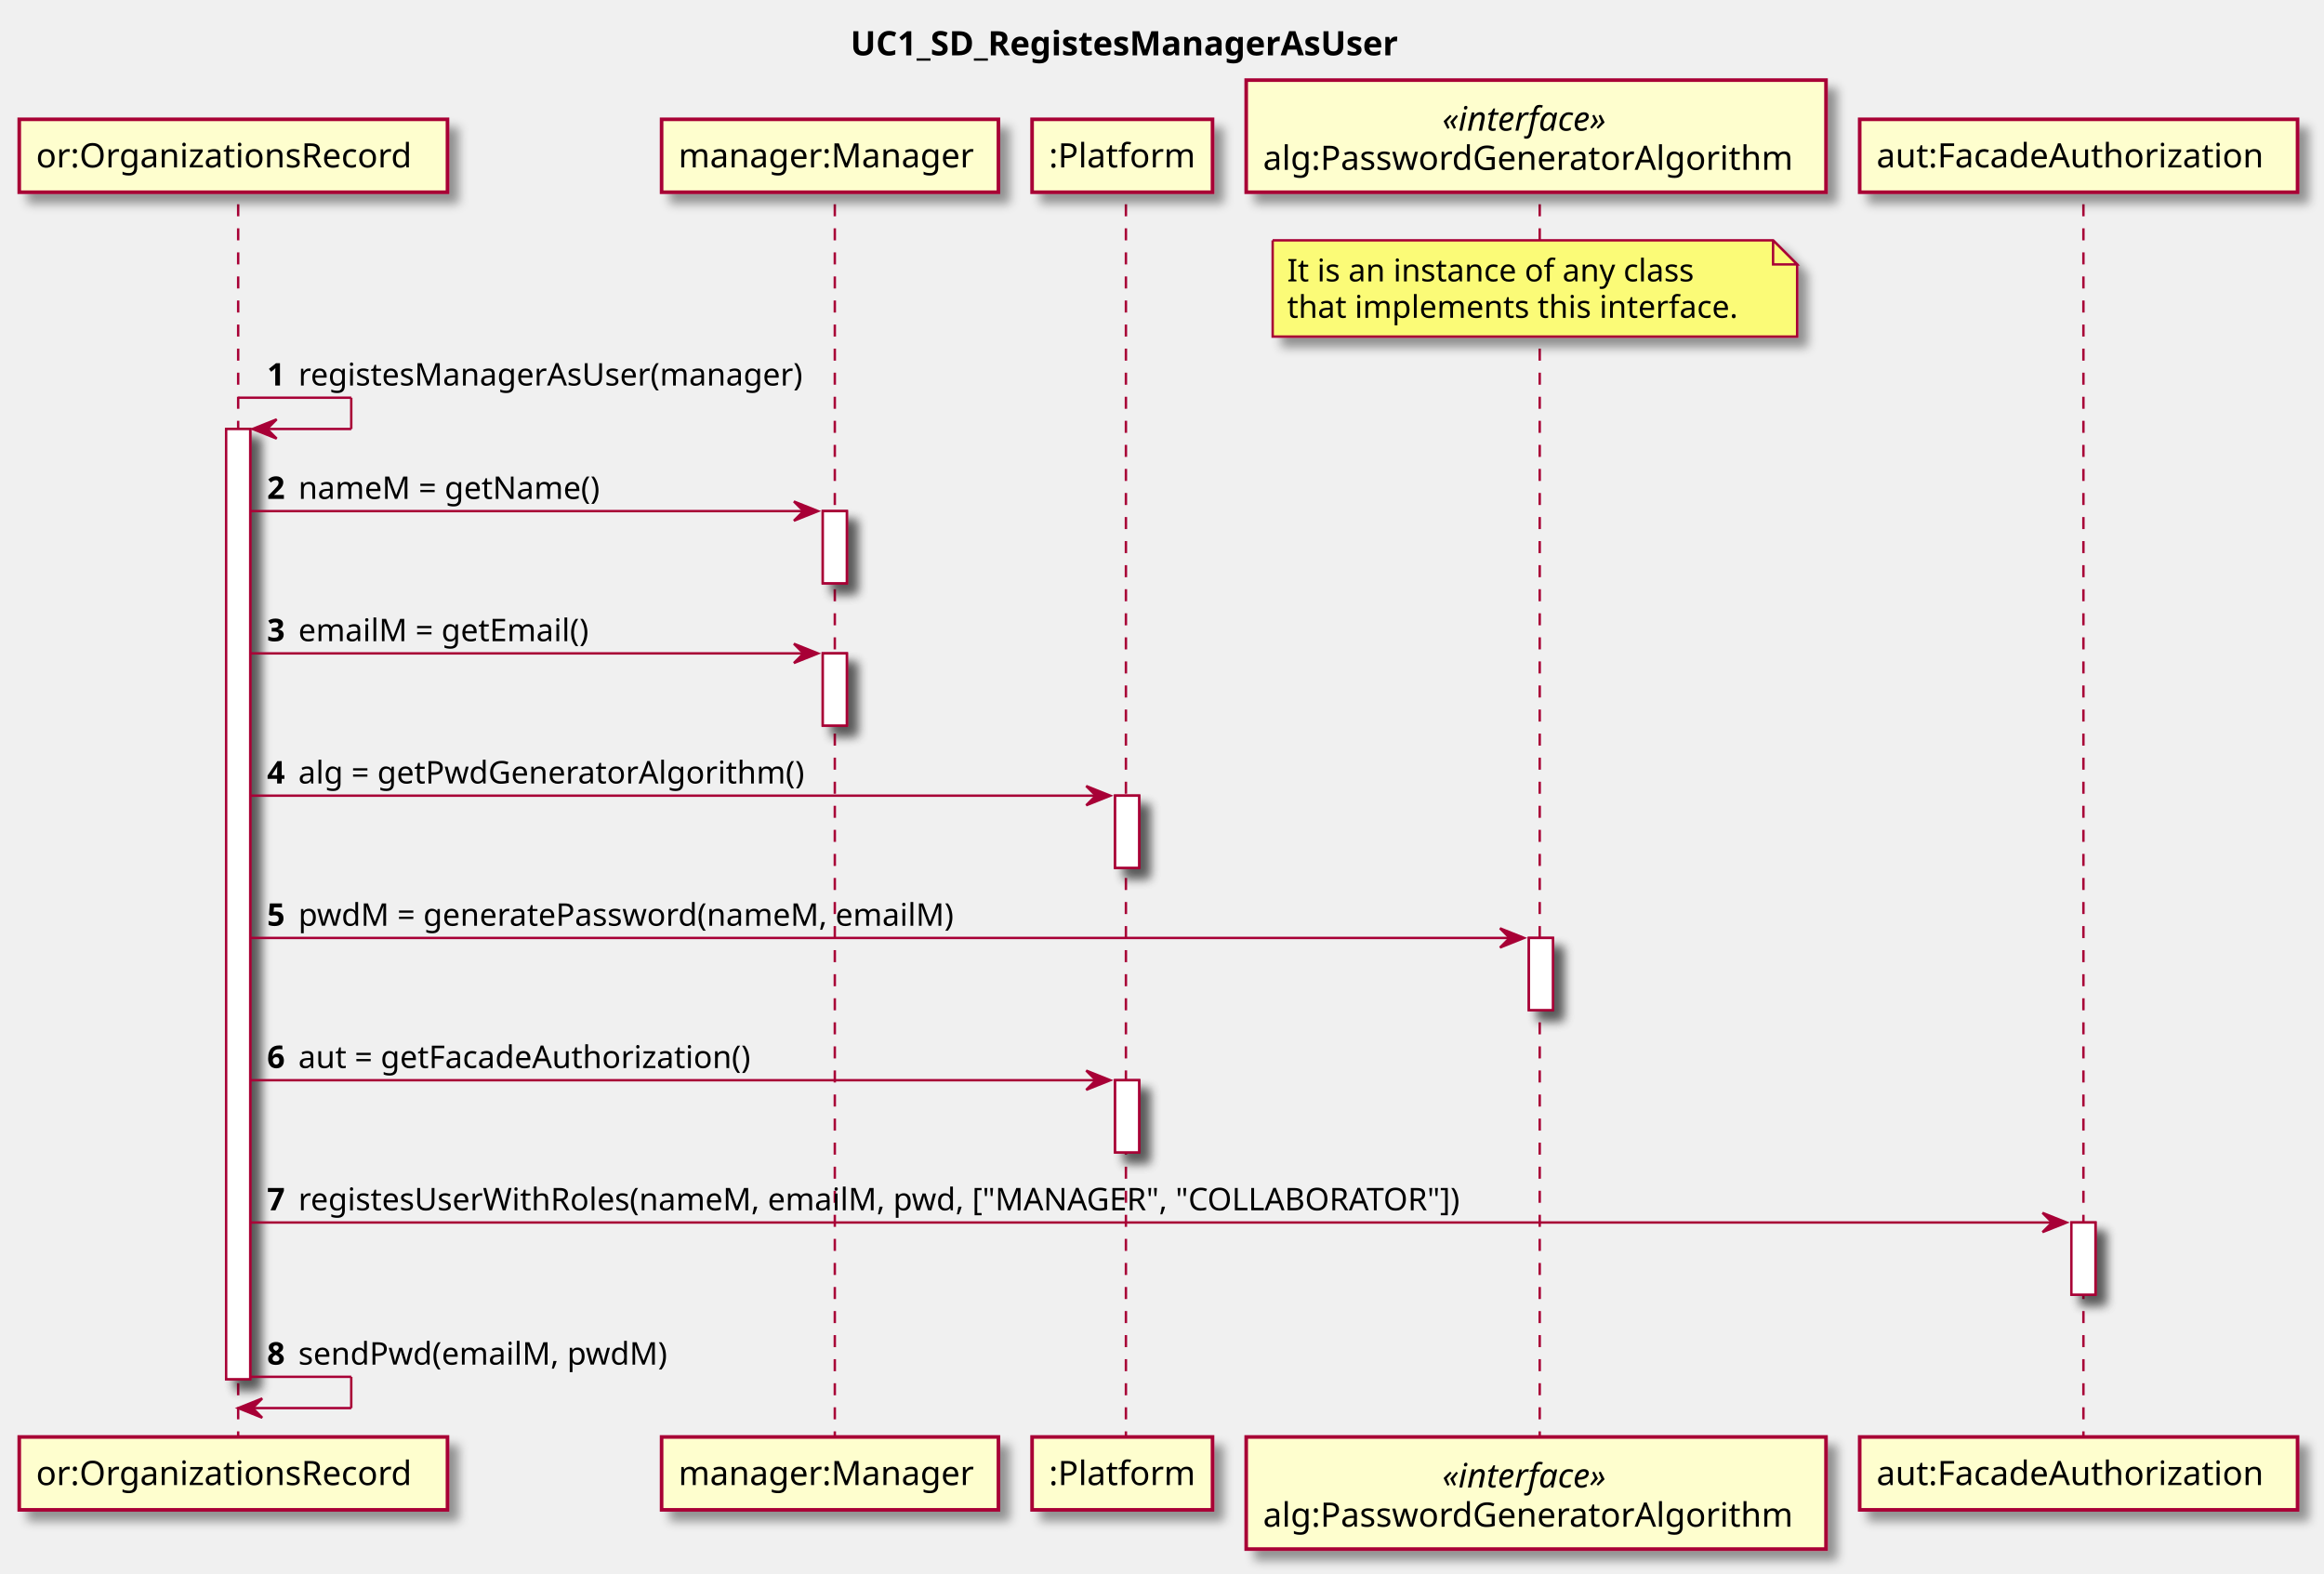
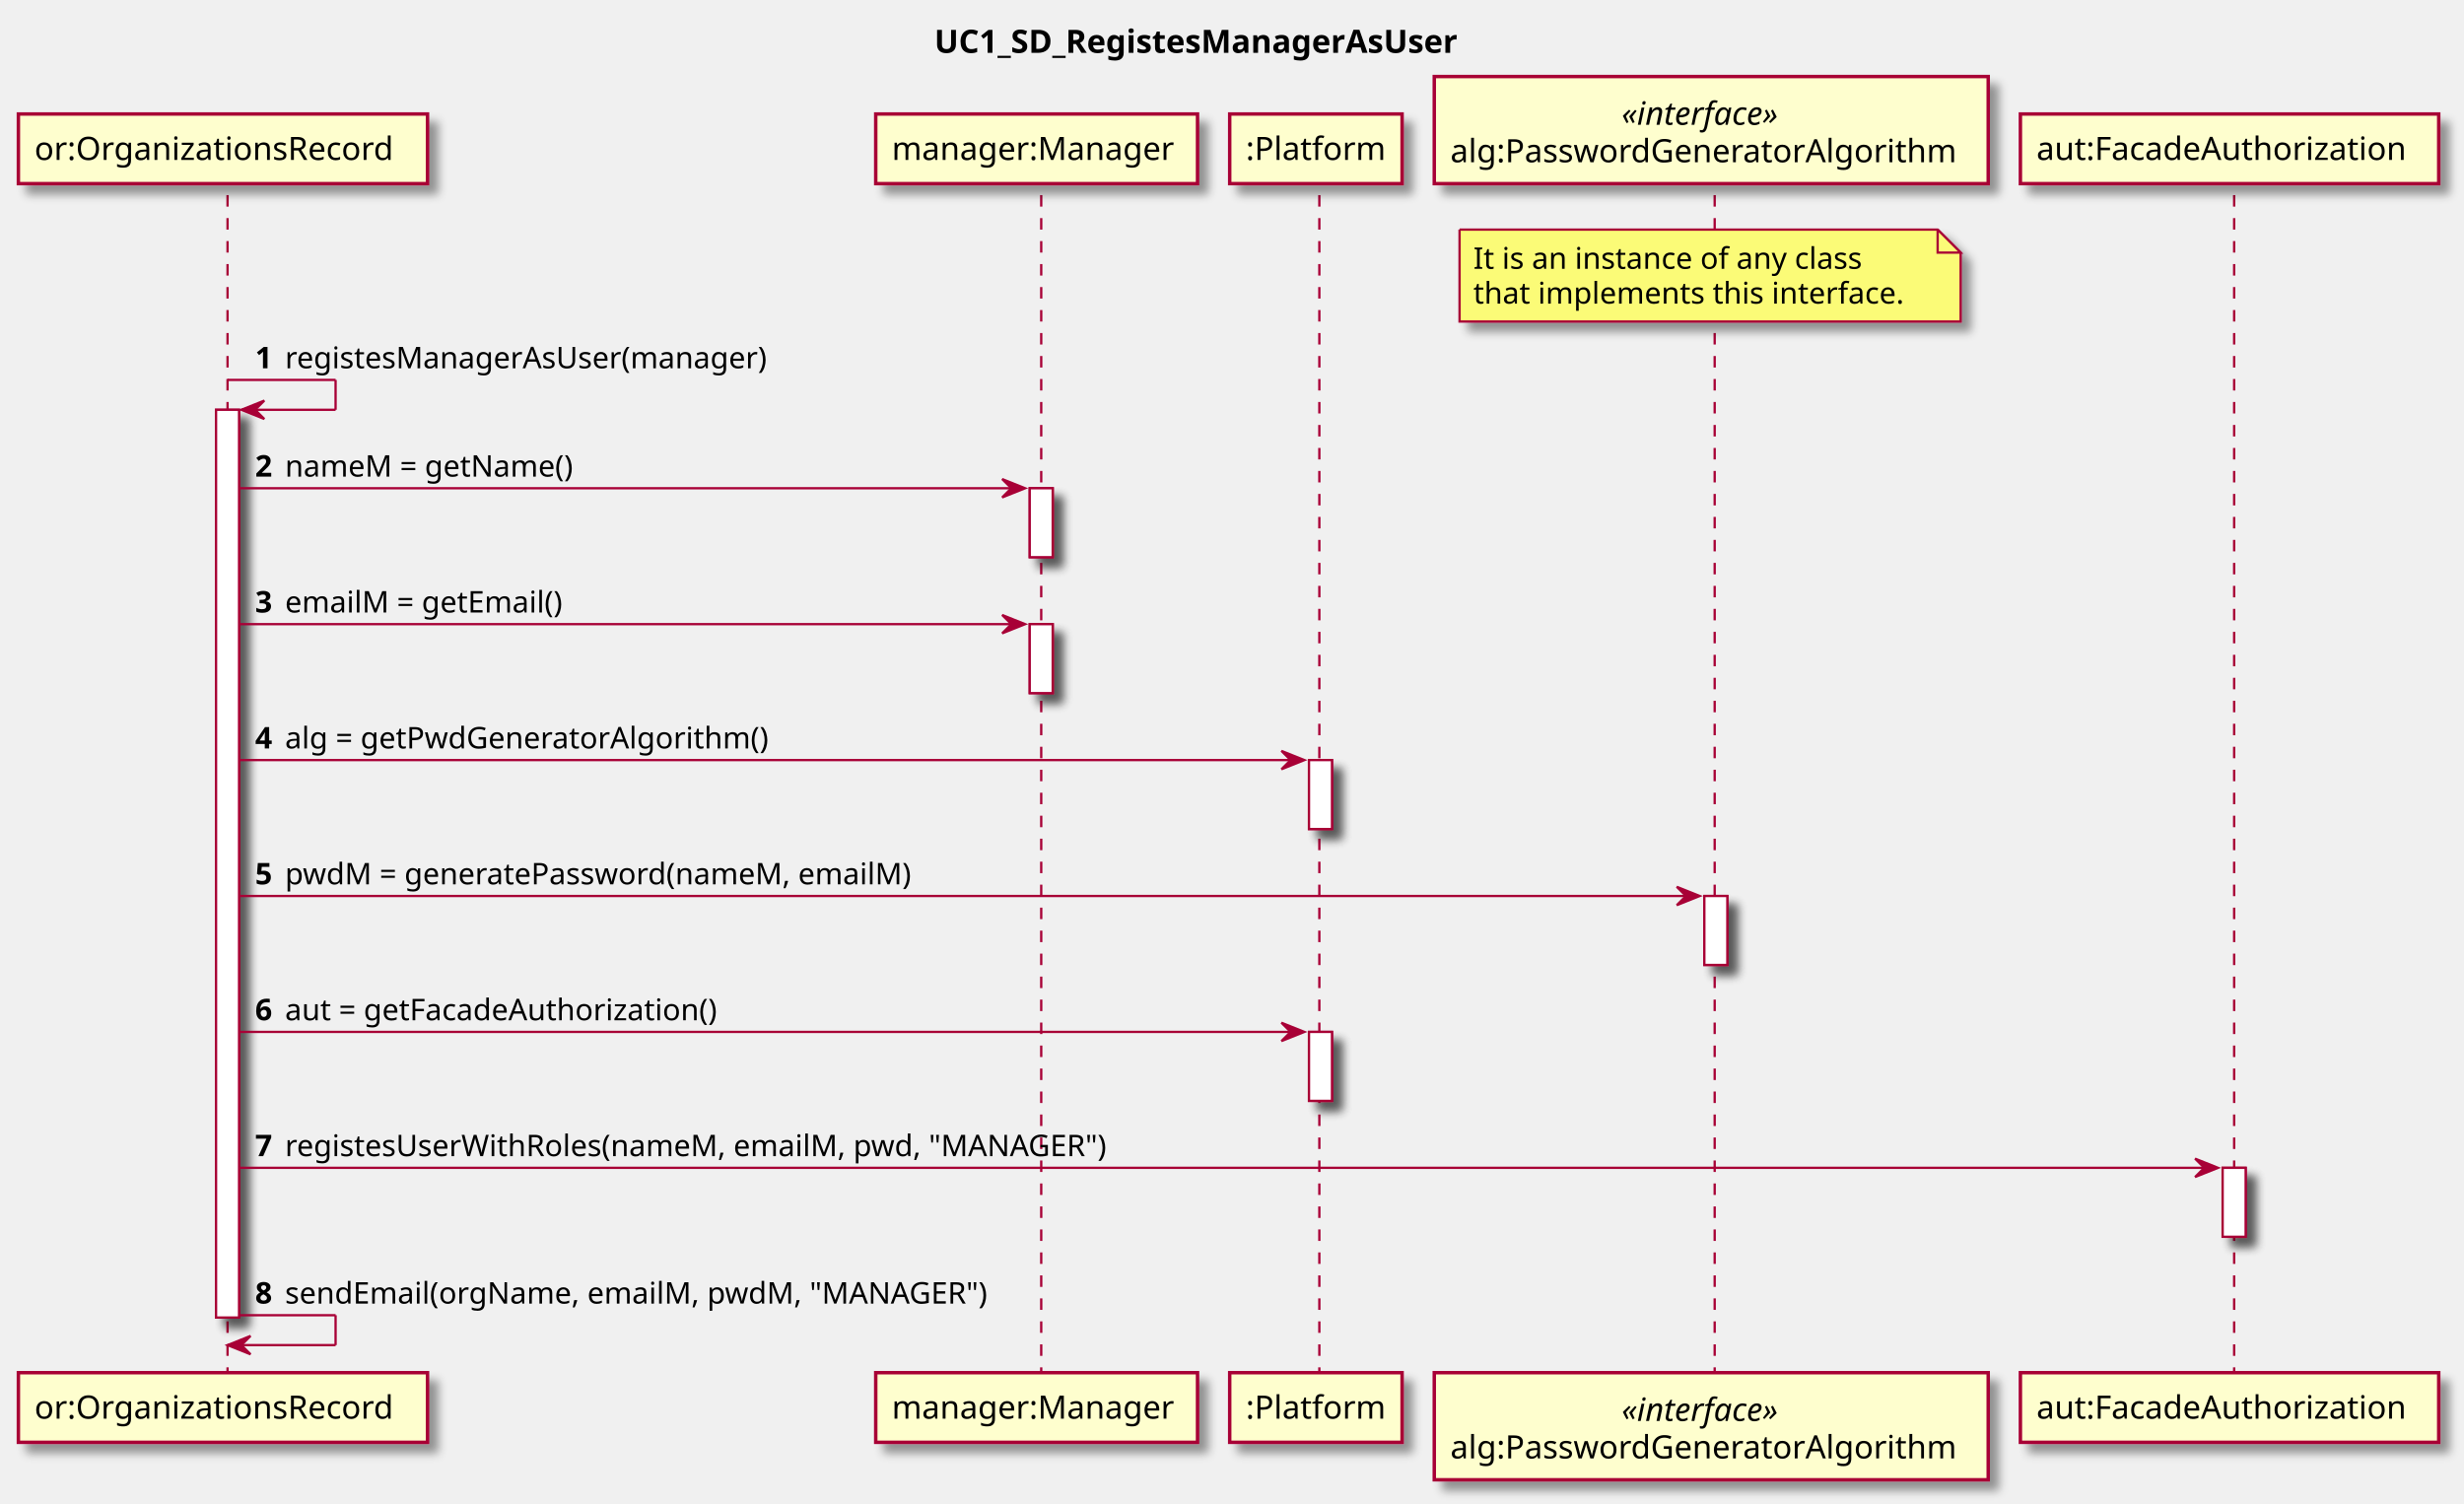
- <svg xmlns="http://www.w3.org/2000/svg" contentScriptType="application/ecmascript" contentStyleType="text/css" height="654px" preserveAspectRatio="none" style="width:966px;height:654px;" version="1.1" viewBox="0 0 966 654" width="966px" zoomAndPan="magnify">
+ <svg xmlns="http://www.w3.org/2000/svg" contentScriptType="application/ecmascript" contentStyleType="text/css" height="654px" preserveAspectRatio="none" style="width:1072px;height:654px;" version="1.1" viewBox="0 0 1072 654" width="1072px" zoomAndPan="magnify">
  <defs>
-     <filter height="300%" id="f1q0fcte62xprl" width="300%" x="-1" y="-1">
+     <filter height="300%" id="f8xkcznm8d4ik" width="300%" x="-1" y="-1">
      <feGaussianBlur result="blurOut" stdDeviation="2.0" />
      <feColorMatrix in="blurOut" result="blurOut2" type="matrix" values="0 0 0 0 0 0 0 0 0 0 0 0 0 0 0 0 0 0 .4 0" />
      <feOffset dx="4.0" dy="4.0" in="blurOut2" result="blurOut3" />
      <feBlend in="SourceGraphic" in2="blurOut3" mode="normal" />
    </filter>
  </defs>
  <g>
-     <text fill="#000000" font-family="sans-serif" font-size="14" font-weight="bold" lengthAdjust="spacingAndGlyphs" textLength="260" x="353.5" y="22.995">UC1_SD_RegistesManagerAsUser</text>
-     <rect fill="#FFFFFF" filter="url(#f1q0fcte62xprl)" height="394.93" style="stroke: #A80036; stroke-width: 1.0;" width="10" x="94" y="178.289" />
-     <rect fill="#FFFFFF" filter="url(#f1q0fcte62xprl)" height="30" style="stroke: #A80036; stroke-width: 1.0;" width="10" x="342" y="212.422" />
-     <rect fill="#FFFFFF" filter="url(#f1q0fcte62xprl)" height="30" style="stroke: #A80036; stroke-width: 1.0;" width="10" x="342" y="271.555" />
-     <rect fill="#FFFFFF" filter="url(#f1q0fcte62xprl)" height="30" style="stroke: #A80036; stroke-width: 1.0;" width="10" x="463.5" y="330.688" />
-     <rect fill="#FFFFFF" filter="url(#f1q0fcte62xprl)" height="30" style="stroke: #A80036; stroke-width: 1.0;" width="10" x="463.5" y="448.953" />
-     <rect fill="#FFFFFF" filter="url(#f1q0fcte62xprl)" height="30" style="stroke: #A80036; stroke-width: 1.0;" width="10" x="635.5" y="389.82" />
-     <rect fill="#FFFFFF" filter="url(#f1q0fcte62xprl)" height="30" style="stroke: #A80036; stroke-width: 1.0;" width="10" x="861" y="508.086" />
+     <text fill="#000000" font-family="sans-serif" font-size="14" font-weight="bold" lengthAdjust="spacingAndGlyphs" textLength="260" x="406.5" y="22.995">UC1_SD_RegistesManagerAsUser</text>
+     <rect fill="#FFFFFF" filter="url(#f8xkcznm8d4ik)" height="394.93" style="stroke: #A80036; stroke-width: 1.0;" width="10" x="94" y="178.289" />
+     <rect fill="#FFFFFF" filter="url(#f8xkcznm8d4ik)" height="30" style="stroke: #A80036; stroke-width: 1.0;" width="10" x="448" y="212.422" />
+     <rect fill="#FFFFFF" filter="url(#f8xkcznm8d4ik)" height="30" style="stroke: #A80036; stroke-width: 1.0;" width="10" x="448" y="271.555" />
+     <rect fill="#FFFFFF" filter="url(#f8xkcznm8d4ik)" height="30" style="stroke: #A80036; stroke-width: 1.0;" width="10" x="569.5" y="330.688" />
+     <rect fill="#FFFFFF" filter="url(#f8xkcznm8d4ik)" height="30" style="stroke: #A80036; stroke-width: 1.0;" width="10" x="569.5" y="448.953" />
+     <rect fill="#FFFFFF" filter="url(#f8xkcznm8d4ik)" height="30" style="stroke: #A80036; stroke-width: 1.0;" width="10" x="741.5" y="389.82" />
+     <rect fill="#FFFFFF" filter="url(#f8xkcznm8d4ik)" height="30" style="stroke: #A80036; stroke-width: 1.0;" width="10" x="967" y="508.086" />
    <line style="stroke: #A80036; stroke-width: 1.0; stroke-dasharray: 5.0,5.0;" x1="99" x2="99" y1="84.891" y2="598.219" />
-     <line style="stroke: #A80036; stroke-width: 1.0; stroke-dasharray: 5.0,5.0;" x1="347" x2="347" y1="84.891" y2="598.219" />
-     <line style="stroke: #A80036; stroke-width: 1.0; stroke-dasharray: 5.0,5.0;" x1="468" x2="468" y1="84.891" y2="598.219" />
-     <line style="stroke: #A80036; stroke-width: 1.0; stroke-dasharray: 5.0,5.0;" x1="640" x2="640" y1="84.891" y2="598.219" />
-     <line style="stroke: #A80036; stroke-width: 1.0; stroke-dasharray: 5.0,5.0;" x1="866" x2="866" y1="84.891" y2="598.219" />
-     <rect fill="#FEFECE" filter="url(#f1q0fcte62xprl)" height="30.297" style="stroke: #A80036; stroke-width: 1.5;" width="178" x="8" y="49.594" />
+     <line style="stroke: #A80036; stroke-width: 1.0; stroke-dasharray: 5.0,5.0;" x1="453" x2="453" y1="84.891" y2="598.219" />
+     <line style="stroke: #A80036; stroke-width: 1.0; stroke-dasharray: 5.0,5.0;" x1="574" x2="574" y1="84.891" y2="598.219" />
+     <line style="stroke: #A80036; stroke-width: 1.0; stroke-dasharray: 5.0,5.0;" x1="746" x2="746" y1="84.891" y2="598.219" />
+     <line style="stroke: #A80036; stroke-width: 1.0; stroke-dasharray: 5.0,5.0;" x1="972" x2="972" y1="84.891" y2="598.219" />
+     <rect fill="#FEFECE" filter="url(#f8xkcznm8d4ik)" height="30.297" style="stroke: #A80036; stroke-width: 1.5;" width="178" x="8" y="49.594" />
    <text fill="#000000" font-family="sans-serif" font-size="14" lengthAdjust="spacingAndGlyphs" textLength="164" x="15" y="69.589">or:OrganizationsRecord</text>
-     <rect fill="#FEFECE" filter="url(#f1q0fcte62xprl)" height="30.297" style="stroke: #A80036; stroke-width: 1.5;" width="178" x="8" y="597.219" />
+     <rect fill="#FEFECE" filter="url(#f8xkcznm8d4ik)" height="30.297" style="stroke: #A80036; stroke-width: 1.5;" width="178" x="8" y="597.219" />
    <text fill="#000000" font-family="sans-serif" font-size="14" lengthAdjust="spacingAndGlyphs" textLength="164" x="15" y="617.214">or:OrganizationsRecord</text>
-     <rect fill="#FEFECE" filter="url(#f1q0fcte62xprl)" height="30.297" style="stroke: #A80036; stroke-width: 1.5;" width="140" x="275" y="49.594" />
-     <text fill="#000000" font-family="sans-serif" font-size="14" lengthAdjust="spacingAndGlyphs" textLength="126" x="282" y="69.589">manager:Manager</text>
-     <rect fill="#FEFECE" filter="url(#f1q0fcte62xprl)" height="30.297" style="stroke: #A80036; stroke-width: 1.5;" width="140" x="275" y="597.219" />
-     <text fill="#000000" font-family="sans-serif" font-size="14" lengthAdjust="spacingAndGlyphs" textLength="126" x="282" y="617.214">manager:Manager</text>
-     <rect fill="#FEFECE" filter="url(#f1q0fcte62xprl)" height="30.297" style="stroke: #A80036; stroke-width: 1.5;" width="75" x="429" y="49.594" />
-     <text fill="#000000" font-family="sans-serif" font-size="14" lengthAdjust="spacingAndGlyphs" textLength="61" x="436" y="69.589">:Platform</text>
-     <rect fill="#FEFECE" filter="url(#f1q0fcte62xprl)" height="30.297" style="stroke: #A80036; stroke-width: 1.5;" width="75" x="429" y="597.219" />
-     <text fill="#000000" font-family="sans-serif" font-size="14" lengthAdjust="spacingAndGlyphs" textLength="61" x="436" y="617.214">:Platform</text>
-     <rect fill="#FEFECE" filter="url(#f1q0fcte62xprl)" height="46.594" style="stroke: #A80036; stroke-width: 1.5;" width="241" x="518" y="33.297" />
-     <text fill="#000000" font-family="sans-serif" font-size="14" font-style="italic" lengthAdjust="spacingAndGlyphs" textLength="78" x="599.5" y="54.297">«interface»</text>
-     <text fill="#000000" font-family="sans-serif" font-size="14" lengthAdjust="spacingAndGlyphs" textLength="227" x="525" y="70.594">alg:PasswordGeneratorAlgorithm</text>
-     <rect fill="#FEFECE" filter="url(#f1q0fcte62xprl)" height="46.594" style="stroke: #A80036; stroke-width: 1.5;" width="241" x="518" y="597.219" />
-     <text fill="#000000" font-family="sans-serif" font-size="14" font-style="italic" lengthAdjust="spacingAndGlyphs" textLength="78" x="599.5" y="618.219">«interface»</text>
-     <text fill="#000000" font-family="sans-serif" font-size="14" lengthAdjust="spacingAndGlyphs" textLength="227" x="525" y="634.516">alg:PasswordGeneratorAlgorithm</text>
-     <rect fill="#FEFECE" filter="url(#f1q0fcte62xprl)" height="30.297" style="stroke: #A80036; stroke-width: 1.5;" width="182" x="773" y="49.594" />
-     <text fill="#000000" font-family="sans-serif" font-size="14" lengthAdjust="spacingAndGlyphs" textLength="168" x="780" y="69.589">aut:FacadeAuthorization</text>
-     <rect fill="#FEFECE" filter="url(#f1q0fcte62xprl)" height="30.297" style="stroke: #A80036; stroke-width: 1.5;" width="182" x="773" y="597.219" />
-     <text fill="#000000" font-family="sans-serif" font-size="14" lengthAdjust="spacingAndGlyphs" textLength="168" x="780" y="617.214">aut:FacadeAuthorization</text>
-     <rect fill="#FFFFFF" filter="url(#f1q0fcte62xprl)" height="394.93" style="stroke: #A80036; stroke-width: 1.0;" width="10" x="94" y="178.289" />
-     <rect fill="#FFFFFF" filter="url(#f1q0fcte62xprl)" height="30" style="stroke: #A80036; stroke-width: 1.0;" width="10" x="342" y="212.422" />
-     <rect fill="#FFFFFF" filter="url(#f1q0fcte62xprl)" height="30" style="stroke: #A80036; stroke-width: 1.0;" width="10" x="342" y="271.555" />
-     <rect fill="#FFFFFF" filter="url(#f1q0fcte62xprl)" height="30" style="stroke: #A80036; stroke-width: 1.0;" width="10" x="463.5" y="330.688" />
-     <rect fill="#FFFFFF" filter="url(#f1q0fcte62xprl)" height="30" style="stroke: #A80036; stroke-width: 1.0;" width="10" x="463.5" y="448.953" />
-     <rect fill="#FFFFFF" filter="url(#f1q0fcte62xprl)" height="30" style="stroke: #A80036; stroke-width: 1.0;" width="10" x="635.5" y="389.82" />
-     <rect fill="#FFFFFF" filter="url(#f1q0fcte62xprl)" height="30" style="stroke: #A80036; stroke-width: 1.0;" width="10" x="861" y="508.086" />
-     <path d="M529,99.891 L529,139.891 L747,139.891 L747,109.891 L737,99.891 L529,99.891 " fill="#FBFB77" filter="url(#f1q0fcte62xprl)" style="stroke: #A80036; stroke-width: 1.0;" />
-     <path d="M737,99.891 L737,109.891 L747,109.891 L737,99.891 " fill="#FBFB77" style="stroke: #A80036; stroke-width: 1.0;" />
-     <text fill="#000000" font-family="sans-serif" font-size="13" lengthAdjust="spacingAndGlyphs" textLength="179" x="535" y="116.957">It is an instance of any class</text>
-     <text fill="#000000" font-family="sans-serif" font-size="13" lengthAdjust="spacingAndGlyphs" textLength="197" x="535" y="132.09">that implements this interface.</text>
+     <rect fill="#FEFECE" filter="url(#f8xkcznm8d4ik)" height="30.297" style="stroke: #A80036; stroke-width: 1.5;" width="140" x="381" y="49.594" />
+     <text fill="#000000" font-family="sans-serif" font-size="14" lengthAdjust="spacingAndGlyphs" textLength="126" x="388" y="69.589">manager:Manager</text>
+     <rect fill="#FEFECE" filter="url(#f8xkcznm8d4ik)" height="30.297" style="stroke: #A80036; stroke-width: 1.5;" width="140" x="381" y="597.219" />
+     <text fill="#000000" font-family="sans-serif" font-size="14" lengthAdjust="spacingAndGlyphs" textLength="126" x="388" y="617.214">manager:Manager</text>
+     <rect fill="#FEFECE" filter="url(#f8xkcznm8d4ik)" height="30.297" style="stroke: #A80036; stroke-width: 1.5;" width="75" x="535" y="49.594" />
+     <text fill="#000000" font-family="sans-serif" font-size="14" lengthAdjust="spacingAndGlyphs" textLength="61" x="542" y="69.589">:Platform</text>
+     <rect fill="#FEFECE" filter="url(#f8xkcznm8d4ik)" height="30.297" style="stroke: #A80036; stroke-width: 1.5;" width="75" x="535" y="597.219" />
+     <text fill="#000000" font-family="sans-serif" font-size="14" lengthAdjust="spacingAndGlyphs" textLength="61" x="542" y="617.214">:Platform</text>
+     <rect fill="#FEFECE" filter="url(#f8xkcznm8d4ik)" height="46.594" style="stroke: #A80036; stroke-width: 1.5;" width="241" x="624" y="33.297" />
+     <text fill="#000000" font-family="sans-serif" font-size="14" font-style="italic" lengthAdjust="spacingAndGlyphs" textLength="78" x="705.5" y="54.297">«interface»</text>
+     <text fill="#000000" font-family="sans-serif" font-size="14" lengthAdjust="spacingAndGlyphs" textLength="227" x="631" y="70.594">alg:PasswordGeneratorAlgorithm</text>
+     <rect fill="#FEFECE" filter="url(#f8xkcznm8d4ik)" height="46.594" style="stroke: #A80036; stroke-width: 1.5;" width="241" x="624" y="597.219" />
+     <text fill="#000000" font-family="sans-serif" font-size="14" font-style="italic" lengthAdjust="spacingAndGlyphs" textLength="78" x="705.5" y="618.219">«interface»</text>
+     <text fill="#000000" font-family="sans-serif" font-size="14" lengthAdjust="spacingAndGlyphs" textLength="227" x="631" y="634.516">alg:PasswordGeneratorAlgorithm</text>
+     <rect fill="#FEFECE" filter="url(#f8xkcznm8d4ik)" height="30.297" style="stroke: #A80036; stroke-width: 1.5;" width="182" x="879" y="49.594" />
+     <text fill="#000000" font-family="sans-serif" font-size="14" lengthAdjust="spacingAndGlyphs" textLength="168" x="886" y="69.589">aut:FacadeAuthorization</text>
+     <rect fill="#FEFECE" filter="url(#f8xkcznm8d4ik)" height="30.297" style="stroke: #A80036; stroke-width: 1.5;" width="182" x="879" y="597.219" />
+     <text fill="#000000" font-family="sans-serif" font-size="14" lengthAdjust="spacingAndGlyphs" textLength="168" x="886" y="617.214">aut:FacadeAuthorization</text>
+     <rect fill="#FFFFFF" filter="url(#f8xkcznm8d4ik)" height="394.93" style="stroke: #A80036; stroke-width: 1.0;" width="10" x="94" y="178.289" />
+     <rect fill="#FFFFFF" filter="url(#f8xkcznm8d4ik)" height="30" style="stroke: #A80036; stroke-width: 1.0;" width="10" x="448" y="212.422" />
+     <rect fill="#FFFFFF" filter="url(#f8xkcznm8d4ik)" height="30" style="stroke: #A80036; stroke-width: 1.0;" width="10" x="448" y="271.555" />
+     <rect fill="#FFFFFF" filter="url(#f8xkcznm8d4ik)" height="30" style="stroke: #A80036; stroke-width: 1.0;" width="10" x="569.5" y="330.688" />
+     <rect fill="#FFFFFF" filter="url(#f8xkcznm8d4ik)" height="30" style="stroke: #A80036; stroke-width: 1.0;" width="10" x="569.5" y="448.953" />
+     <rect fill="#FFFFFF" filter="url(#f8xkcznm8d4ik)" height="30" style="stroke: #A80036; stroke-width: 1.0;" width="10" x="741.5" y="389.82" />
+     <rect fill="#FFFFFF" filter="url(#f8xkcznm8d4ik)" height="30" style="stroke: #A80036; stroke-width: 1.0;" width="10" x="967" y="508.086" />
+     <path d="M635,99.891 L635,139.891 L853,139.891 L853,109.891 L843,99.891 L635,99.891 " fill="#FBFB77" filter="url(#f8xkcznm8d4ik)" style="stroke: #A80036; stroke-width: 1.0;" />
+     <path d="M843,99.891 L843,109.891 L853,109.891 L843,99.891 " fill="#FBFB77" style="stroke: #A80036; stroke-width: 1.0;" />
+     <text fill="#000000" font-family="sans-serif" font-size="13" lengthAdjust="spacingAndGlyphs" textLength="179" x="641" y="116.957">It is an instance of any class</text>
+     <text fill="#000000" font-family="sans-serif" font-size="13" lengthAdjust="spacingAndGlyphs" textLength="197" x="641" y="132.09">that implements this interface.</text>
    <line style="stroke: #A80036; stroke-width: 1.0;" x1="99" x2="146" y1="165.289" y2="165.289" />
    <line style="stroke: #A80036; stroke-width: 1.0;" x1="146" x2="146" y1="165.289" y2="178.289" />
    <line style="stroke: #A80036; stroke-width: 1.0;" x1="105" x2="146" y1="178.289" y2="178.289" />
    <polygon fill="#A80036" points="115,174.289,105,178.289,115,182.289,111,178.289" style="stroke: #A80036; stroke-width: 1.0;" />
    <text fill="#000000" font-family="sans-serif" font-size="13" font-weight="bold" lengthAdjust="spacingAndGlyphs" textLength="9" x="111" y="160.223">1</text>
    <text fill="#000000" font-family="sans-serif" font-size="13" lengthAdjust="spacingAndGlyphs" textLength="221" x="124" y="160.223">registesManagerAsUser(manager)</text>
-     <polygon fill="#A80036" points="330,208.422,340,212.422,330,216.422,334,212.422" style="stroke: #A80036; stroke-width: 1.0;" />
-     <line style="stroke: #A80036; stroke-width: 1.0;" x1="104" x2="336" y1="212.422" y2="212.422" />
+     <polygon fill="#A80036" points="436,208.422,446,212.422,436,216.422,440,212.422" style="stroke: #A80036; stroke-width: 1.0;" />
+     <line style="stroke: #A80036; stroke-width: 1.0;" x1="104" x2="442" y1="212.422" y2="212.422" />
    <text fill="#000000" font-family="sans-serif" font-size="13" font-weight="bold" lengthAdjust="spacingAndGlyphs" textLength="9" x="111" y="207.356">2</text>
    <text fill="#000000" font-family="sans-serif" font-size="13" lengthAdjust="spacingAndGlyphs" textLength="137" x="124" y="207.356">nameM = getName()</text>
-     <polygon fill="#A80036" points="330,267.555,340,271.555,330,275.555,334,271.555" style="stroke: #A80036; stroke-width: 1.0;" />
-     <line style="stroke: #A80036; stroke-width: 1.0;" x1="104" x2="336" y1="271.555" y2="271.555" />
+     <polygon fill="#A80036" points="436,267.555,446,271.555,436,275.555,440,271.555" style="stroke: #A80036; stroke-width: 1.0;" />
+     <line style="stroke: #A80036; stroke-width: 1.0;" x1="104" x2="442" y1="271.555" y2="271.555" />
    <text fill="#000000" font-family="sans-serif" font-size="13" font-weight="bold" lengthAdjust="spacingAndGlyphs" textLength="9" x="111" y="266.489">3</text>
    <text fill="#000000" font-family="sans-serif" font-size="13" lengthAdjust="spacingAndGlyphs" textLength="131" x="124" y="266.489">emailM = getEmail()</text>
-     <polygon fill="#A80036" points="451.5,326.688,461.5,330.688,451.5,334.688,455.5,330.688" style="stroke: #A80036; stroke-width: 1.0;" />
-     <line style="stroke: #A80036; stroke-width: 1.0;" x1="104" x2="457.5" y1="330.688" y2="330.688" />
+     <polygon fill="#A80036" points="557.5,326.688,567.5,330.688,557.5,334.688,561.5,330.688" style="stroke: #A80036; stroke-width: 1.0;" />
+     <line style="stroke: #A80036; stroke-width: 1.0;" x1="104" x2="563.5" y1="330.688" y2="330.688" />
    <text fill="#000000" font-family="sans-serif" font-size="13" font-weight="bold" lengthAdjust="spacingAndGlyphs" textLength="9" x="111" y="325.622">4</text>
    <text fill="#000000" font-family="sans-serif" font-size="13" lengthAdjust="spacingAndGlyphs" textLength="221" x="124" y="325.622">alg = getPwdGeneratorAlgorithm()</text>
-     <polygon fill="#A80036" points="623.5,385.82,633.5,389.82,623.5,393.82,627.5,389.82" style="stroke: #A80036; stroke-width: 1.0;" />
-     <line style="stroke: #A80036; stroke-width: 1.0;" x1="104" x2="629.5" y1="389.82" y2="389.82" />
+     <polygon fill="#A80036" points="729.5,385.82,739.5,389.82,729.5,393.82,733.5,389.82" style="stroke: #A80036; stroke-width: 1.0;" />
+     <line style="stroke: #A80036; stroke-width: 1.0;" x1="104" x2="735.5" y1="389.82" y2="389.82" />
    <text fill="#000000" font-family="sans-serif" font-size="13" font-weight="bold" lengthAdjust="spacingAndGlyphs" textLength="9" x="111" y="384.754">5</text>
    <text fill="#000000" font-family="sans-serif" font-size="13" lengthAdjust="spacingAndGlyphs" textLength="285" x="124" y="384.754">pwdM = generatePassword(nameM, emailM)</text>
-     <polygon fill="#A80036" points="451.5,444.953,461.5,448.953,451.5,452.953,455.5,448.953" style="stroke: #A80036; stroke-width: 1.0;" />
-     <line style="stroke: #A80036; stroke-width: 1.0;" x1="104" x2="457.5" y1="448.953" y2="448.953" />
+     <polygon fill="#A80036" points="557.5,444.953,567.5,448.953,557.5,452.953,561.5,448.953" style="stroke: #A80036; stroke-width: 1.0;" />
+     <line style="stroke: #A80036; stroke-width: 1.0;" x1="104" x2="563.5" y1="448.953" y2="448.953" />
    <text fill="#000000" font-family="sans-serif" font-size="13" font-weight="bold" lengthAdjust="spacingAndGlyphs" textLength="9" x="111" y="443.887">6</text>
    <text fill="#000000" font-family="sans-serif" font-size="13" lengthAdjust="spacingAndGlyphs" textLength="202" x="124" y="443.887">aut = getFacadeAuthorization()</text>
-     <polygon fill="#A80036" points="849,504.086,859,508.086,849,512.086,853,508.086" style="stroke: #A80036; stroke-width: 1.0;" />
-     <line style="stroke: #A80036; stroke-width: 1.0;" x1="104" x2="855" y1="508.086" y2="508.086" />
+     <polygon fill="#A80036" points="955,504.086,965,508.086,955,512.086,959,508.086" style="stroke: #A80036; stroke-width: 1.0;" />
+     <line style="stroke: #A80036; stroke-width: 1.0;" x1="104" x2="961" y1="508.086" y2="508.086" />
    <text fill="#000000" font-family="sans-serif" font-size="13" font-weight="bold" lengthAdjust="spacingAndGlyphs" textLength="9" x="111" y="503.02">7</text>
-     <text fill="#000000" font-family="sans-serif" font-size="13" lengthAdjust="spacingAndGlyphs" textLength="501" x="124" y="503.02">registesUserWithRoles(nameM, emailM, pwd, ["MANAGER", "COLLABORATOR"])</text>
+     <text fill="#000000" font-family="sans-serif" font-size="13" lengthAdjust="spacingAndGlyphs" textLength="370" x="124" y="503.02">registesUserWithRoles(nameM, emailM, pwd, "MANAGER")</text>
    <line style="stroke: #A80036; stroke-width: 1.0;" x1="104" x2="146" y1="572.219" y2="572.219" />
    <line style="stroke: #A80036; stroke-width: 1.0;" x1="146" x2="146" y1="572.219" y2="585.219" />
    <line style="stroke: #A80036; stroke-width: 1.0;" x1="99" x2="146" y1="585.219" y2="585.219" />
    <polygon fill="#A80036" points="109,581.219,99,585.219,109,589.219,105,585.219" style="stroke: #A80036; stroke-width: 1.0;" />
    <text fill="#000000" font-family="sans-serif" font-size="13" font-weight="bold" lengthAdjust="spacingAndGlyphs" textLength="9" x="111" y="567.153">8</text>
-     <text fill="#000000" font-family="sans-serif" font-size="13" lengthAdjust="spacingAndGlyphs" textLength="156" x="124" y="567.153">sendPwd(emailM, pwdM)</text>
+     <text fill="#000000" font-family="sans-serif" font-size="13" lengthAdjust="spacingAndGlyphs" textLength="317" x="124" y="567.153">sendEmail(orgName, emailM, pwdM, "MANAGER")</text>
  </g>
</svg>
